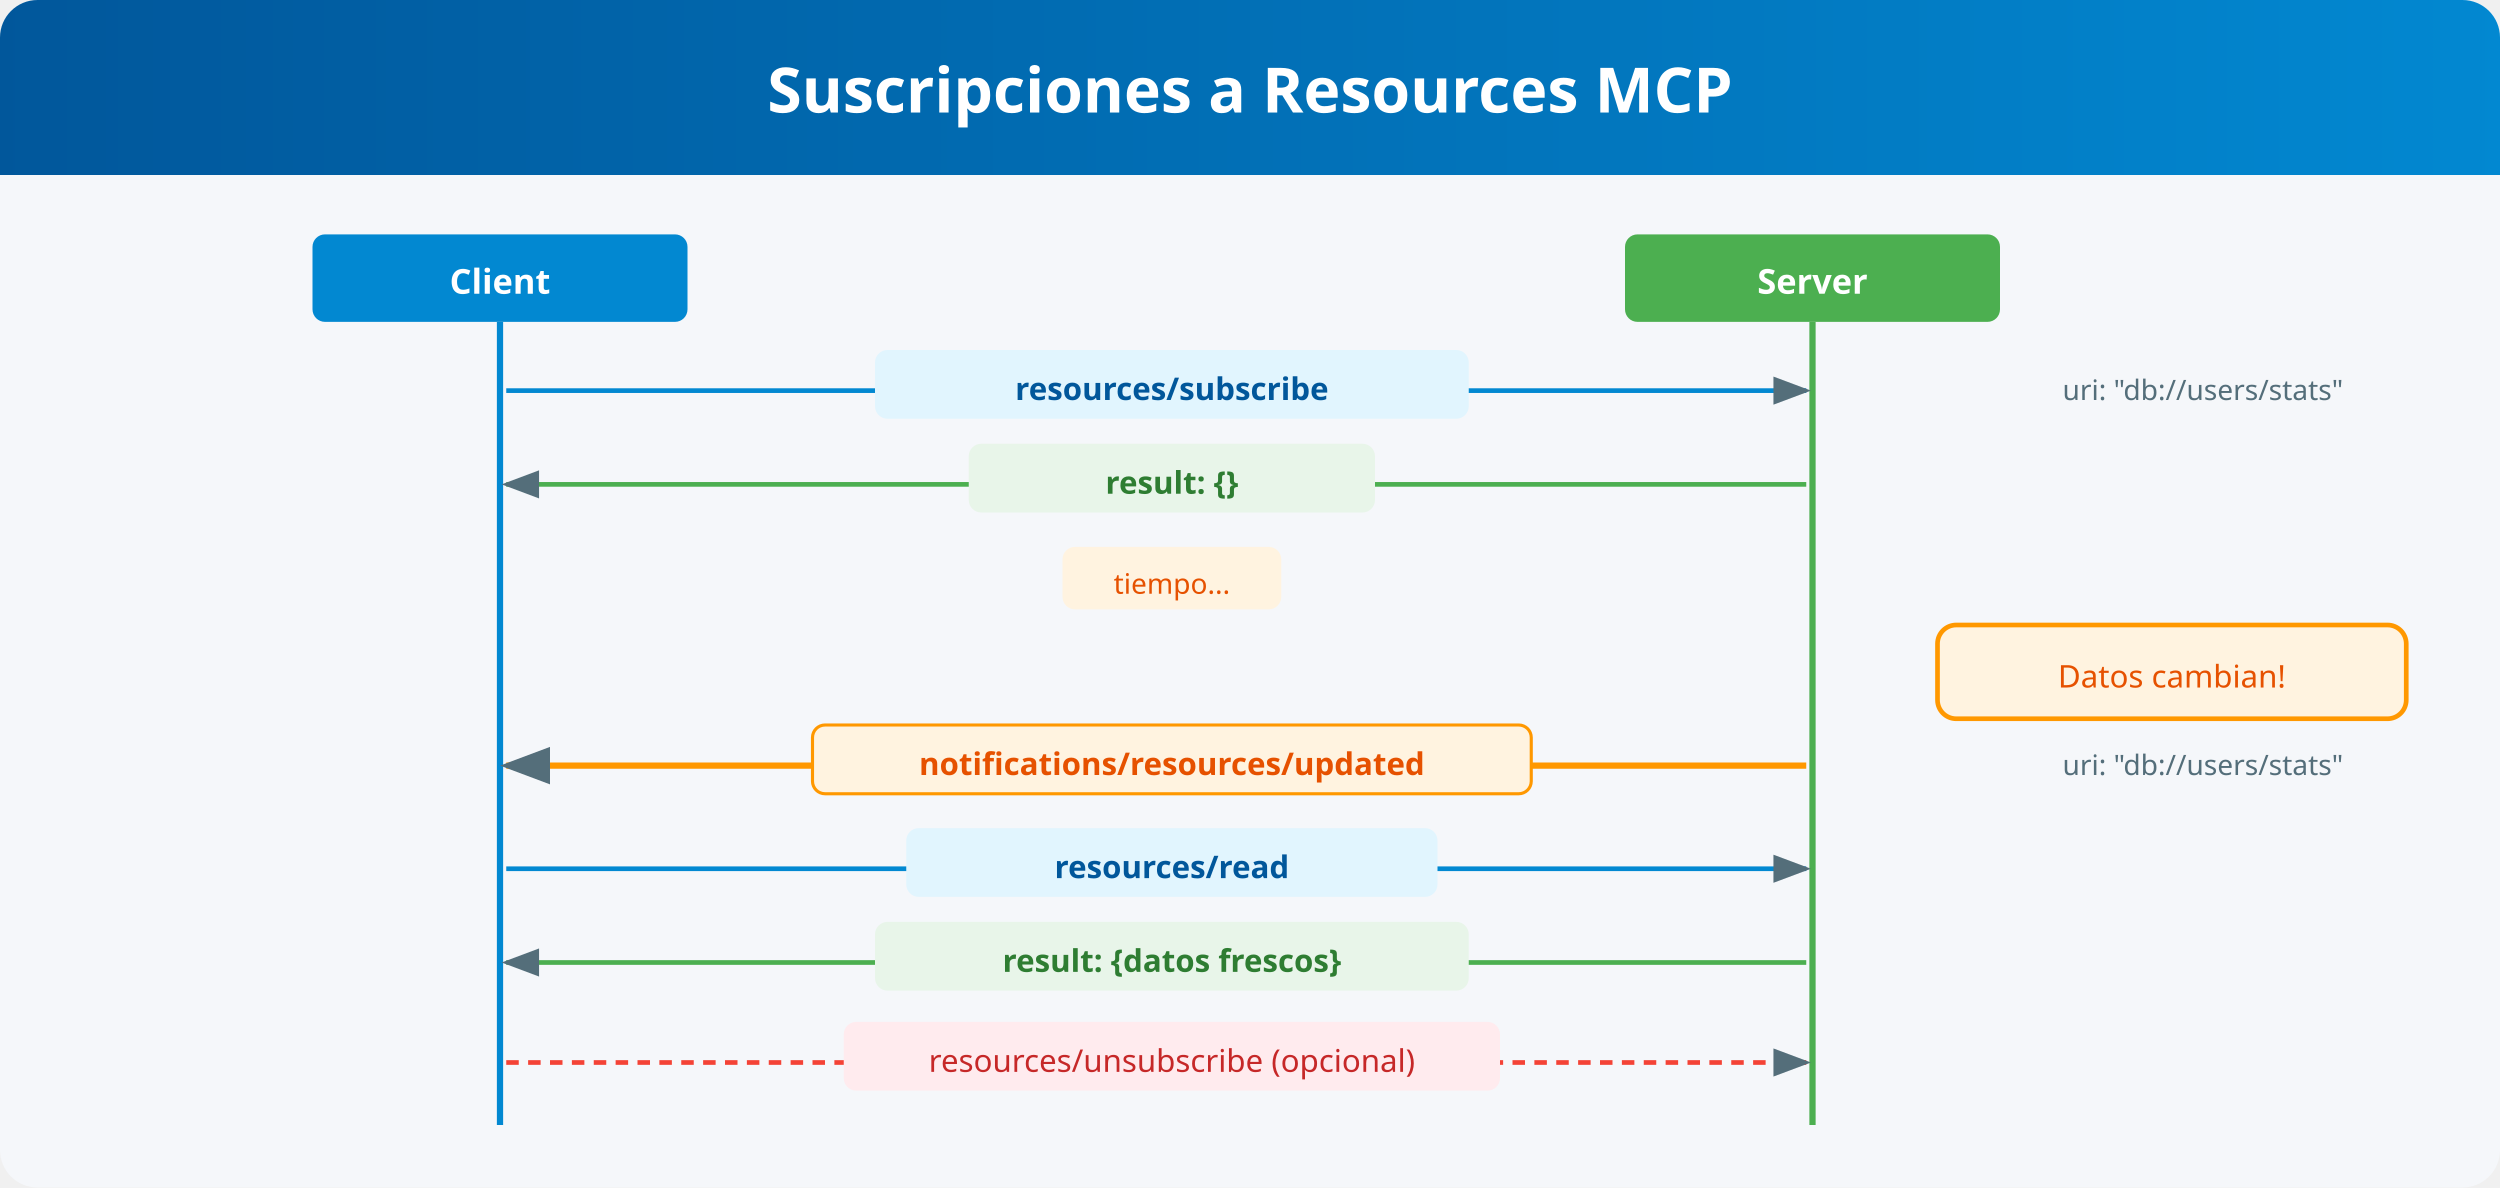
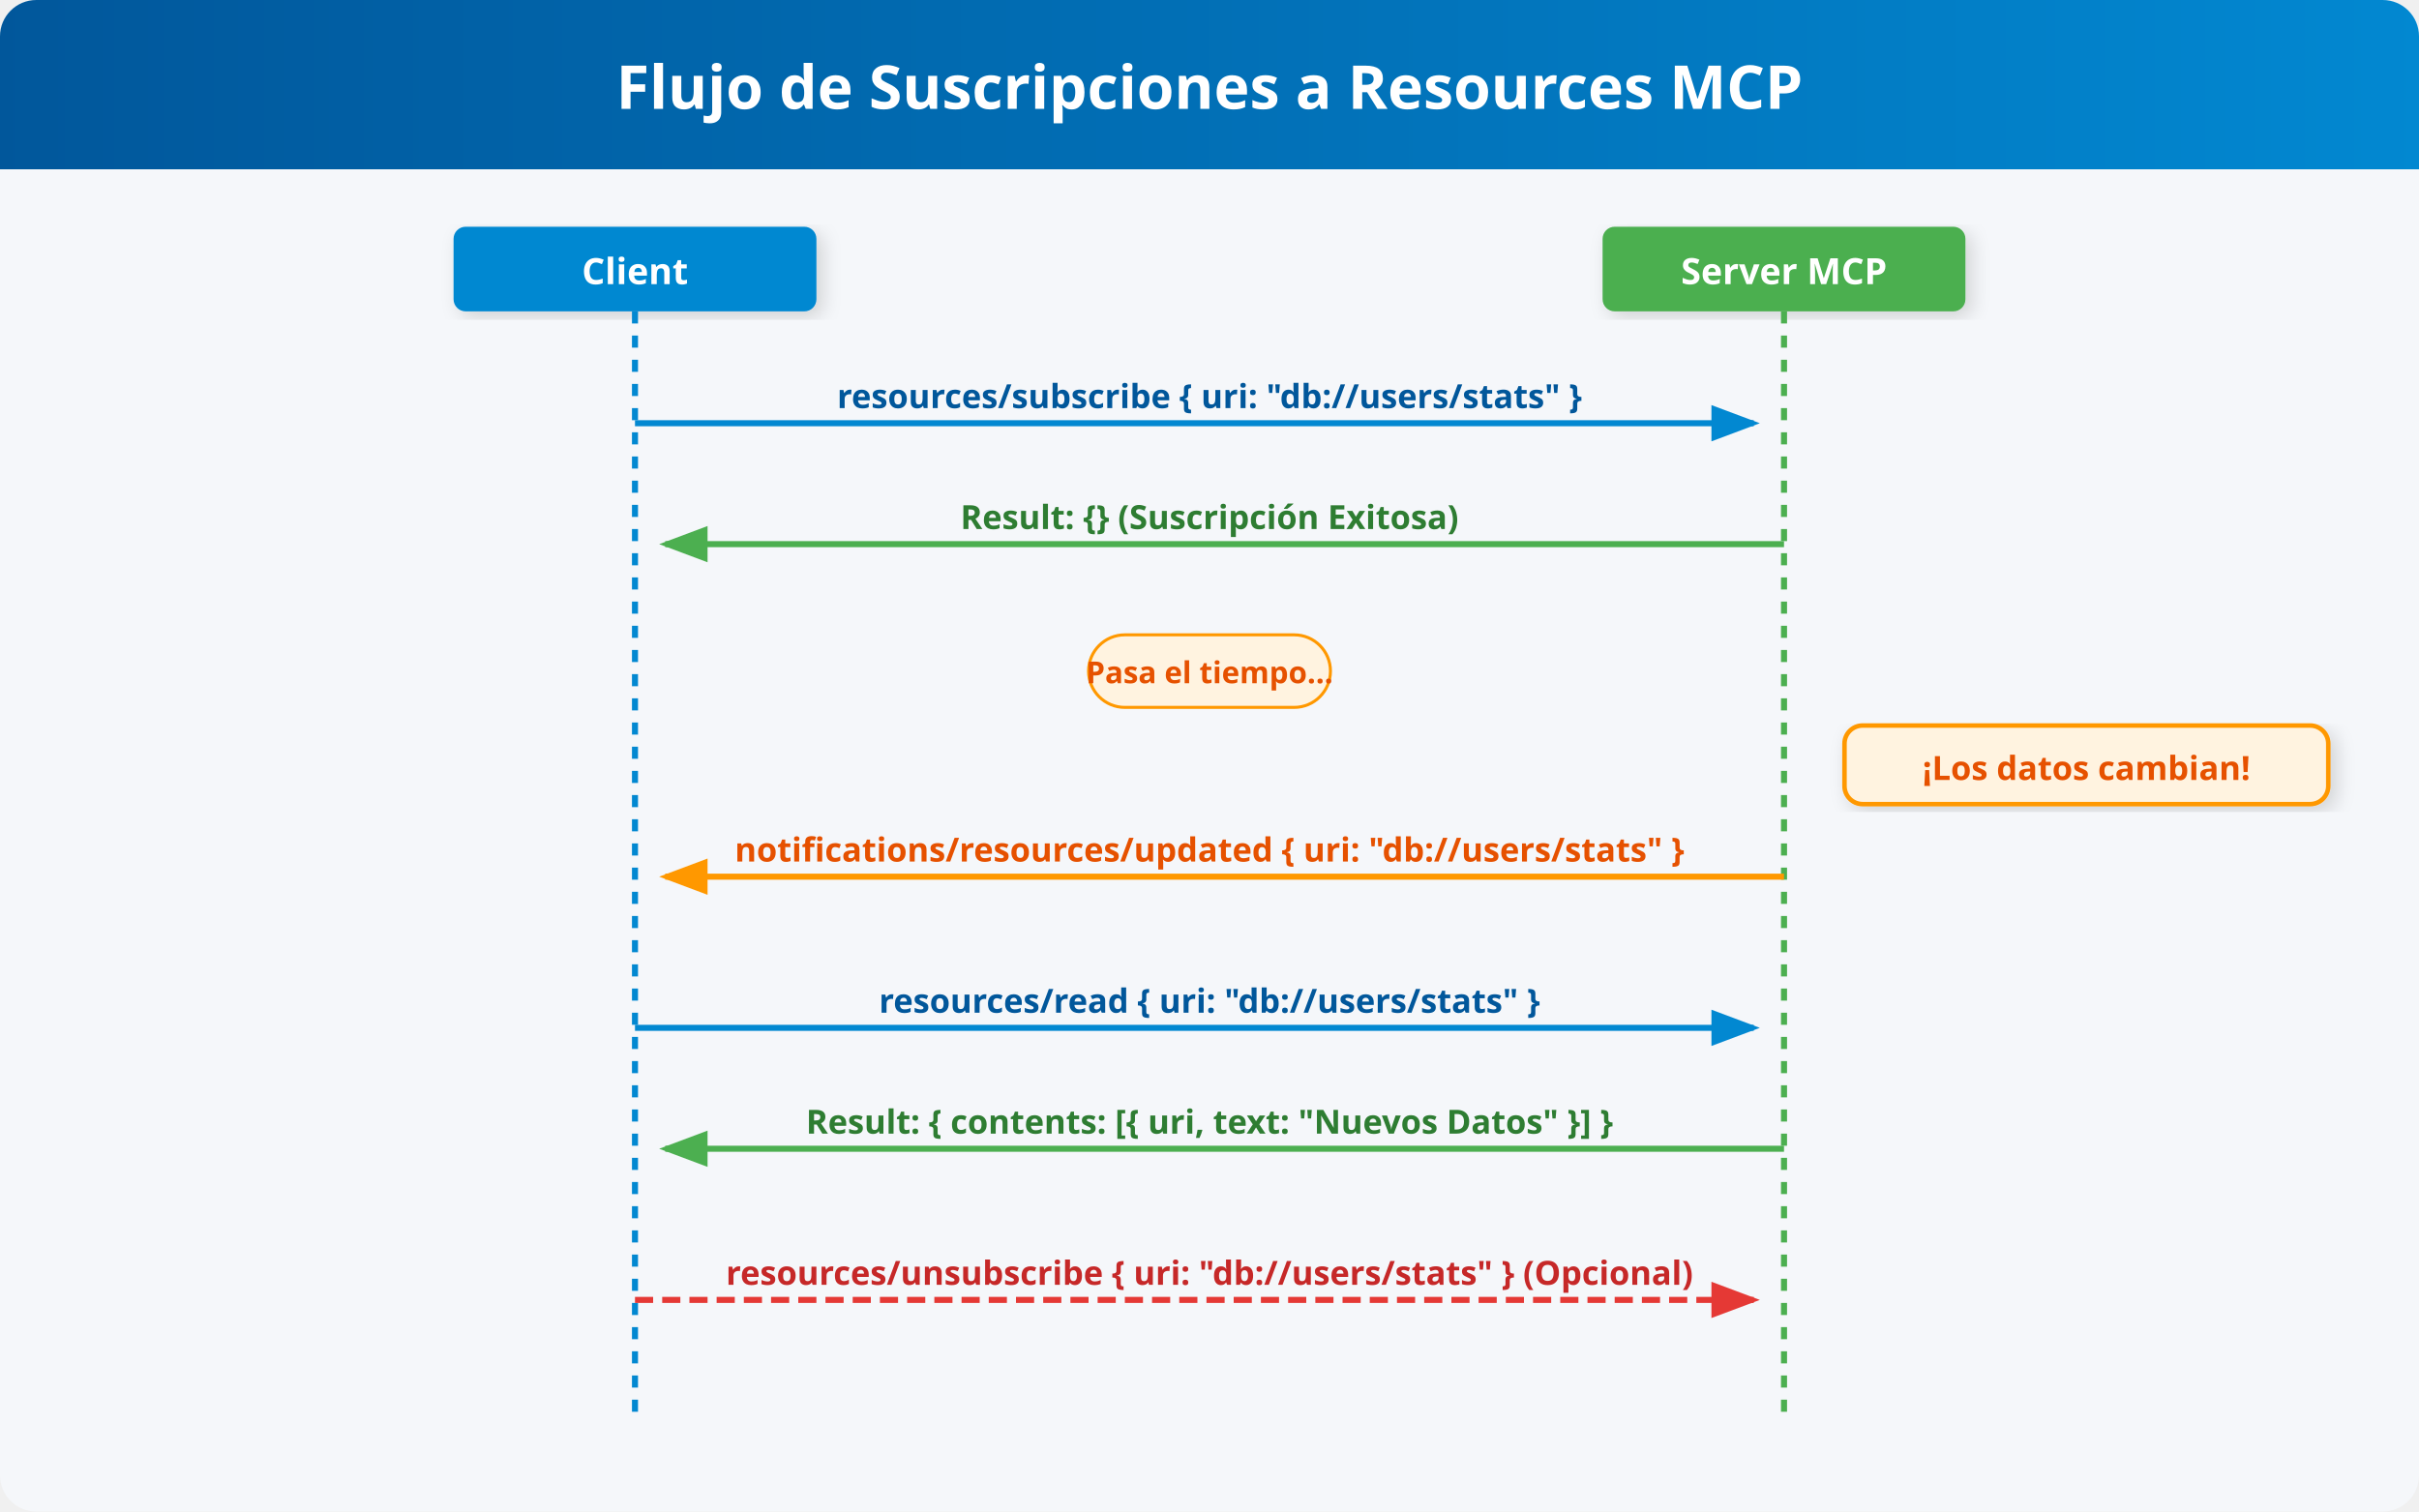
- <svg xmlns="http://www.w3.org/2000/svg" viewBox="0 0 800 380" font-family="'Segoe UI',system-ui,sans-serif">
+ <svg xmlns="http://www.w3.org/2000/svg" viewBox="0 0 800 500" font-family="'Segoe UI',system-ui,sans-serif">
  <defs>
    <filter id="s">
      <feDropShadow dx="2" dy="2" stdDeviation="3" flood-opacity="0.15" />
    </filter>
    <linearGradient id="h" x1="0" y1="0" x2="1" y2="0">
      <stop offset="0%" stop-color="#01579b" />
      <stop offset="100%" stop-color="#0288d1" />
    </linearGradient>
-     <marker id="a" markerWidth="8" markerHeight="6" refX="7" refY="3" orient="auto">
-       <polygon points="0 0,8 3,0 6" fill="#546e7a" />
+     <marker id="m-blue" markerWidth="8" markerHeight="6" refX="7" refY="3" orient="auto">
+       <polygon points="0 0,8 3,0 6" fill="#0288d1" />
+     </marker>
+     <marker id="m-green" markerWidth="8" markerHeight="6" refX="7" refY="3" orient="auto">
+       <polygon points="0 0,8 3,0 6" fill="#4caf50" />
+     </marker>
+     <marker id="m-orange" markerWidth="8" markerHeight="6" refX="7" refY="3" orient="auto">
+       <polygon points="0 0,8 3,0 6" fill="#ff9800" />
+     </marker>
+     <marker id="m-red" markerWidth="8" markerHeight="6" refX="7" refY="3" orient="auto">
+       <polygon points="0 0,8 3,0 6" fill="#e53935" />
    </marker>
  </defs>
-   <rect width="800" height="380" rx="12" fill="#f5f7fa" />
+   <rect width="800" height="500" rx="12" fill="#f5f7fa" />
  <rect x="0" y="0" width="800" height="56" rx="12" fill="url(#h)" />
  <rect x="0" y="24" width="800" height="32" fill="url(#h)" />
-   <text x="400" y="36" text-anchor="middle" fill="#fff" font-size="20" font-weight="700">Suscripciones a Resources MCP</text>
-   <rect x="100" y="75" width="120" height="28" rx="4" fill="#0288d1" />
-   <text x="160" y="94" text-anchor="middle" fill="#fff" font-size="11" font-weight="600">Client</text>
-   <rect x="520" y="75" width="120" height="28" rx="4" fill="#4caf50" />
-   <text x="580" y="94" text-anchor="middle" fill="#fff" font-size="11" font-weight="600">Server</text>
-   <line x1="160" y1="103" x2="160" y2="360" stroke="#0288d1" stroke-width="2" />
-   <line x1="580" y1="103" x2="580" y2="360" stroke="#4caf50" stroke-width="2" />
-   <line x1="162" y1="125" x2="578" y2="125" stroke="#0288d1" stroke-width="1.5" marker-end="url(#a)" />
-   <rect x="280" y="112" width="190" height="22" rx="4" fill="#e1f5fe" />
-   <text x="375" y="128" text-anchor="middle" fill="#01579b" font-size="10" font-weight="600">resources/subscribe</text>
-   <text x="660" y="128" fill="#546e7a" font-size="9">uri: "db://users/stats"</text>
-   <line x1="578" y1="155" x2="162" y2="155" stroke="#4caf50" stroke-width="1.5" marker-end="url(#a)" />
-   <rect x="310" y="142" width="130" height="22" rx="4" fill="#e8f5e9" />
-   <text x="375" y="158" text-anchor="middle" fill="#2e7d32" font-size="10" font-weight="600">result: {}</text>
-   <rect x="340" y="175" width="70" height="20" rx="4" fill="#fff3e0" />
-   <text x="375" y="190" text-anchor="middle" fill="#e65100" font-size="9">tiempo...</text>
-   <rect x="620" y="200" width="150" height="30" rx="6" fill="#fff3e0" stroke="#ff9800" stroke-width="1.5" />
-   <text x="695" y="220" text-anchor="middle" fill="#e65100" font-size="10">Datos cambian!</text>
-   <line x1="578" y1="245" x2="162" y2="245" stroke="#ff9800" stroke-width="2" marker-end="url(#a)" />
-   <rect x="260" y="232" width="230" height="22" rx="4" fill="#fff3e0" stroke="#ff9800" stroke-width="1" />
-   <text x="375" y="248" text-anchor="middle" fill="#e65100" font-size="10" font-weight="600">notifications/resources/updated</text>
-   <text x="660" y="248" fill="#546e7a" font-size="9">uri: "db://users/stats"</text>
-   <line x1="162" y1="278" x2="578" y2="278" stroke="#0288d1" stroke-width="1.5" marker-end="url(#a)" />
-   <rect x="290" y="265" width="170" height="22" rx="4" fill="#e1f5fe" />
-   <text x="375" y="281" text-anchor="middle" fill="#01579b" font-size="10" font-weight="600">resources/read</text>
-   <line x1="578" y1="308" x2="162" y2="308" stroke="#4caf50" stroke-width="1.5" marker-end="url(#a)" />
-   <rect x="280" y="295" width="190" height="22" rx="4" fill="#e8f5e9" />
-   <text x="375" y="311" text-anchor="middle" fill="#2e7d32" font-size="10" font-weight="600">result: {datos frescos}</text>
-   <line x1="162" y1="340" x2="578" y2="340" stroke="#f44336" stroke-width="1.5" stroke-dasharray="4,3" marker-end="url(#a)" />
-   <rect x="270" y="327" width="210" height="22" rx="4" fill="#ffebee" />
-   <text x="375" y="343" text-anchor="middle" fill="#c62828" font-size="10">resources/unsubscribe (opcional)</text>
+   <text x="400" y="36" text-anchor="middle" fill="#fff" font-size="20" font-weight="700">Flujo de Suscripciones a Resources MCP</text>
+   <rect x="150" y="75" width="120" height="28" rx="4" fill="#0288d1" filter="url(#s)" />
+   <text x="210" y="94" text-anchor="middle" fill="#fff" font-size="12" font-weight="600">Client</text>
+   <rect x="530" y="75" width="120" height="28" rx="4" fill="#4caf50" filter="url(#s)" />
+   <text x="590" y="94" text-anchor="middle" fill="#fff" font-size="12" font-weight="600">Server MCP</text>
+   <line x1="210" y1="103" x2="210" y2="470" stroke="#0288d1" stroke-width="2" stroke-dasharray="4" />
+   <line x1="590" y1="103" x2="590" y2="470" stroke="#4caf50" stroke-width="2" stroke-dasharray="4" />
+   <line x1="210" y1="140" x2="580" y2="140" stroke="#0288d1" stroke-width="2" marker-end="url(#m-blue)" />
+   <text x="400" y="135" text-anchor="middle" fill="#01579b" font-size="11" font-weight="600">resources/subscribe { uri: "db://users/stats" }</text>
+   <line x1="590" y1="180" x2="220" y2="180" stroke="#4caf50" stroke-width="2" marker-end="url(#m-green)" />
+   <text x="400" y="175" text-anchor="middle" fill="#2e7d32" font-size="11" font-weight="600">Result: {} (Suscripción Exitosa)</text>
+   <rect x="360" y="210" width="80" height="24" rx="12" fill="#fff3e0" stroke="#ff9800" />
+   <text x="400" y="226" text-anchor="middle" fill="#e65100" font-size="10" font-weight="600">Pasa el tiempo...</text>
+   <rect x="610" y="240" width="160" height="26" rx="6" fill="#fff3e0" stroke="#ff9800" stroke-width="1.5" filter="url(#s)" />
+   <text x="690" y="258" text-anchor="middle" fill="#e65100" font-size="11" font-weight="700">¡Los datos cambian!</text>
+   <line x1="590" y1="290" x2="220" y2="290" stroke="#ff9800" stroke-width="2" marker-end="url(#m-orange)" />
+   <text x="400" y="285" text-anchor="middle" fill="#e65100" font-size="11" font-weight="700">notifications/resources/updated { uri: "db://users/stats" }</text>
+   <line x1="210" y1="340" x2="580" y2="340" stroke="#0288d1" stroke-width="2" marker-end="url(#m-blue)" />
+   <text x="400" y="335" text-anchor="middle" fill="#01579b" font-size="11" font-weight="600">resources/read { uri: "db://users/stats" }</text>
+   <line x1="590" y1="380" x2="220" y2="380" stroke="#4caf50" stroke-width="2" marker-end="url(#m-green)" />
+   <text x="400" y="375" text-anchor="middle" fill="#2e7d32" font-size="11" font-weight="600">Result: { contents: [{ uri, text: "Nuevos Datos" }] }</text>
+   <line x1="210" y1="430" x2="580" y2="430" stroke="#e53935" stroke-width="2" stroke-dasharray="6,3" marker-end="url(#m-red)" />
+   <text x="400" y="425" text-anchor="middle" fill="#c62828" font-size="11" font-weight="600">resources/unsubscribe { uri: "db://users/stats" } (Opcional)</text>
</svg>
